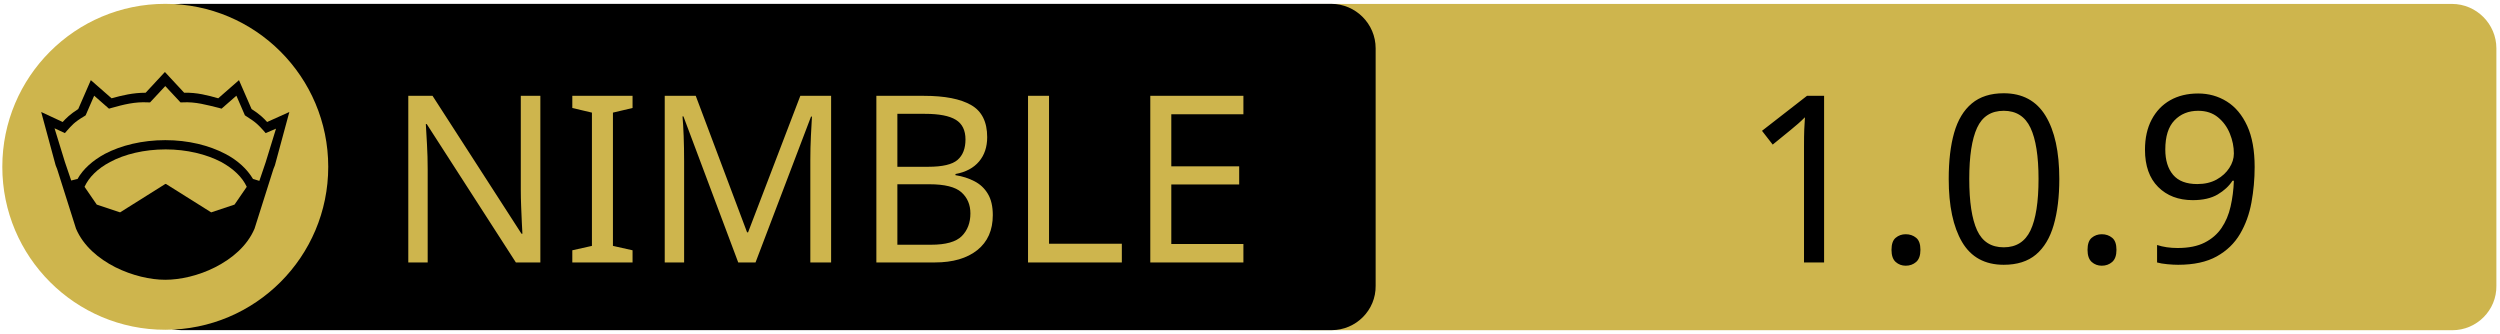
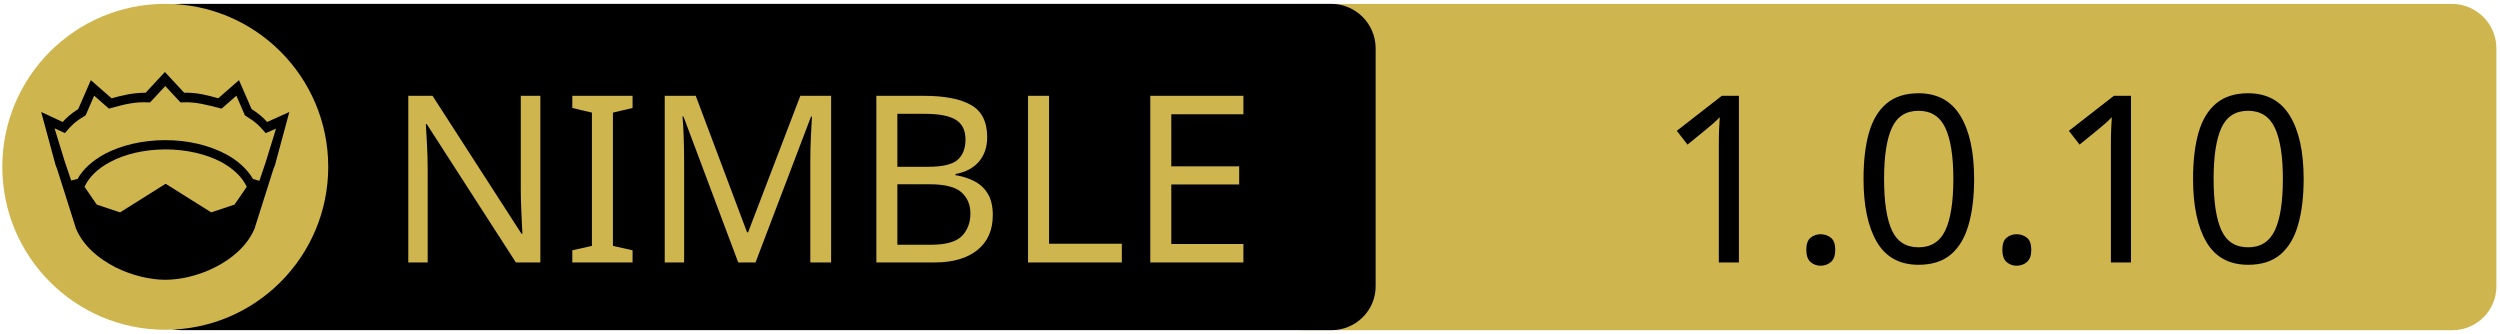
<svg xmlns="http://www.w3.org/2000/svg" xmlns:xlink="http://www.w3.org/1999/xlink" width="675" height="90" xml:space="preserve" version="1.1">
  <a xlink:href="https://github.com/nirokay/websitegenerator">
    <g>
      <path fill="#CEB54D" id="svg_15" d="m662.123,89.159l-310.5,0c-6.6,0 -12,-5.4 -12,-12l0,-64.1c0,-6.6 5.4,-12 12,-12l310.4,0c6.6,0 12,5.4 12,12l0,64.1c0.1,6.6 -5.3,12 -11.9,12z" />
      <path id="svg_1" d="m359.524,89.139l-310.5,0c-6.6,0 -12,-5.4 -12,-12l0,-64.1c0,-6.6 5.4,-12 12,-12l310.4,0c6.6,0 12,5.4 12,12l0,64.1c0.1,6.6 -5.3,12 -11.9,12z" />
      <rect id="svg_2" fill="none" height="45.9" width="315.3" class="st0" y="24.539" x="60.224" />
      <circle id="svg_4" fill="#CEB54D" r="44" cy="45.039" cx="44.624" class="st1" />
      <g id="XMLID_4_">
        <path id="svg_5" d="m78.124,30.239l-3.9,14.4l-0.4,1l-5.1,16.1c0,0 0,0 0,0c-2,4.7 -6.1,8.1 -10.6,10.4c-4.5,2.3 -9.5,3.4 -13.5,3.4c-4,0 -8.9,-1.1 -13.5,-3.4c-4.5,-2.3 -8.6,-5.7 -10.6,-10.4c0,0 0,0 0,0l-5.1,-16.1l-0.4,-1l-3.9,-14.4l5.8,2.7c0.9,-1 2,-2.1 4.2,-3.5l3.4,-7.8l5.6,4.9c2.9,-0.8 5.8,-1.5 9.2,-1.5l5.2,-5.6l5.2,5.6c3.4,-0.1 6.4,0.7 9.2,1.5l5.6,-4.9l3.4,7.8c2.2,1.4 3.3,2.5 4.2,3.5l6,-2.7z" />
        <g id="XMLID_6_">
          <g id="svg_6">
            <path id="svg_7" fill="#CEB54D" d="m66.624,50.439l-3.3,4.8l-6.3,2.1l-12.1,-7.6c-0.1,-0.1 -0.3,-0.1 -0.4,0l-12.1,7.6l-6.3,-2.1l-3.3,-4.8c1.2,-2.6 3.5,-4.9 6.9,-6.7c3.9,-2.1 9.2,-3.4 15,-3.4c5.7,0 11,1.3 15,3.4c3.3,1.8 5.7,4.1 6.9,6.7z" class="st1" />
          </g>
          <g id="svg_8" />
        </g>
        <g id="XMLID_5_">
          <g id="svg_9">
            <path id="svg_10" fill="#CEB54D" d="m74.524,34.739l-2.8,9.1l-1.7,5l-1.6,-0.5c0,0 -0.1,0 -0.1,0c-1.6,-2.7 -4.2,-5.1 -7.5,-6.8c-4.4,-2.3 -10,-3.7 -16.2,-3.7c-6.2,0 -11.9,1.4 -16.3,3.7c-3.3,1.8 -5.9,4.1 -7.4,6.8c0,0 -0.1,0 -0.1,0l-1.6,0.4l-1.7,-5l-2.8,-9.1l2.8,1.3l0.6,-0.7c1.2,-1.3 1.8,-2.2 4.7,-3.9l0.3,-0.2l2.3,-5.3l4,3.5l0.7,-0.2c3.2,-0.9 6.3,-1.7 9.8,-1.5l0.6,0l4.1,-4.4l4.1,4.4l0.6,0c3.5,-0.2 6.5,0.7 9.8,1.5l0.7,0.2l4,-3.5l2.3,5.3l0.3,0.2c2.9,1.8 3.5,2.6 4.7,3.9l0.6,0.7l2.8,-1.2z" class="st1" />
          </g>
          <g id="svg_11" />
        </g>
      </g>
      <text x="-442" y="-350.021" id="svg_16" font-size="63px" font-family="'PT Sans Caption', 'Tahoma', 'Helvetica Neue Medium', 'PT Sans', sans-serif" fill="#CEB54D" class="st1 st2 st3" transform="matrix(1 0 0 1 546.13 420.879)">NIMBLE</text>
-       <text x="-76.0" y="-350.012" id="svg_17" font-size="63.012px" font-family="'PT Sans Caption', 'Tahoma', 'Helvetica Neue Medium', 'PT Sans', sans-serif" fill="#000000" class="st1 st2 st3" transform="matrix(1 0 0 1 546.13 420.879)">1.0.9</text>
+       <text x="-99.0" y="-350.012" id="svg_17" font-size="63.012px" font-family="'PT Sans Caption', 'Tahoma', 'Helvetica Neue Medium', 'PT Sans', sans-serif" fill="#000000" class="st1 st2 st3" transform="matrix(1 0 0 1 546.13 420.879)">1.0.10</text>
    </g>
  </a>
</svg>
